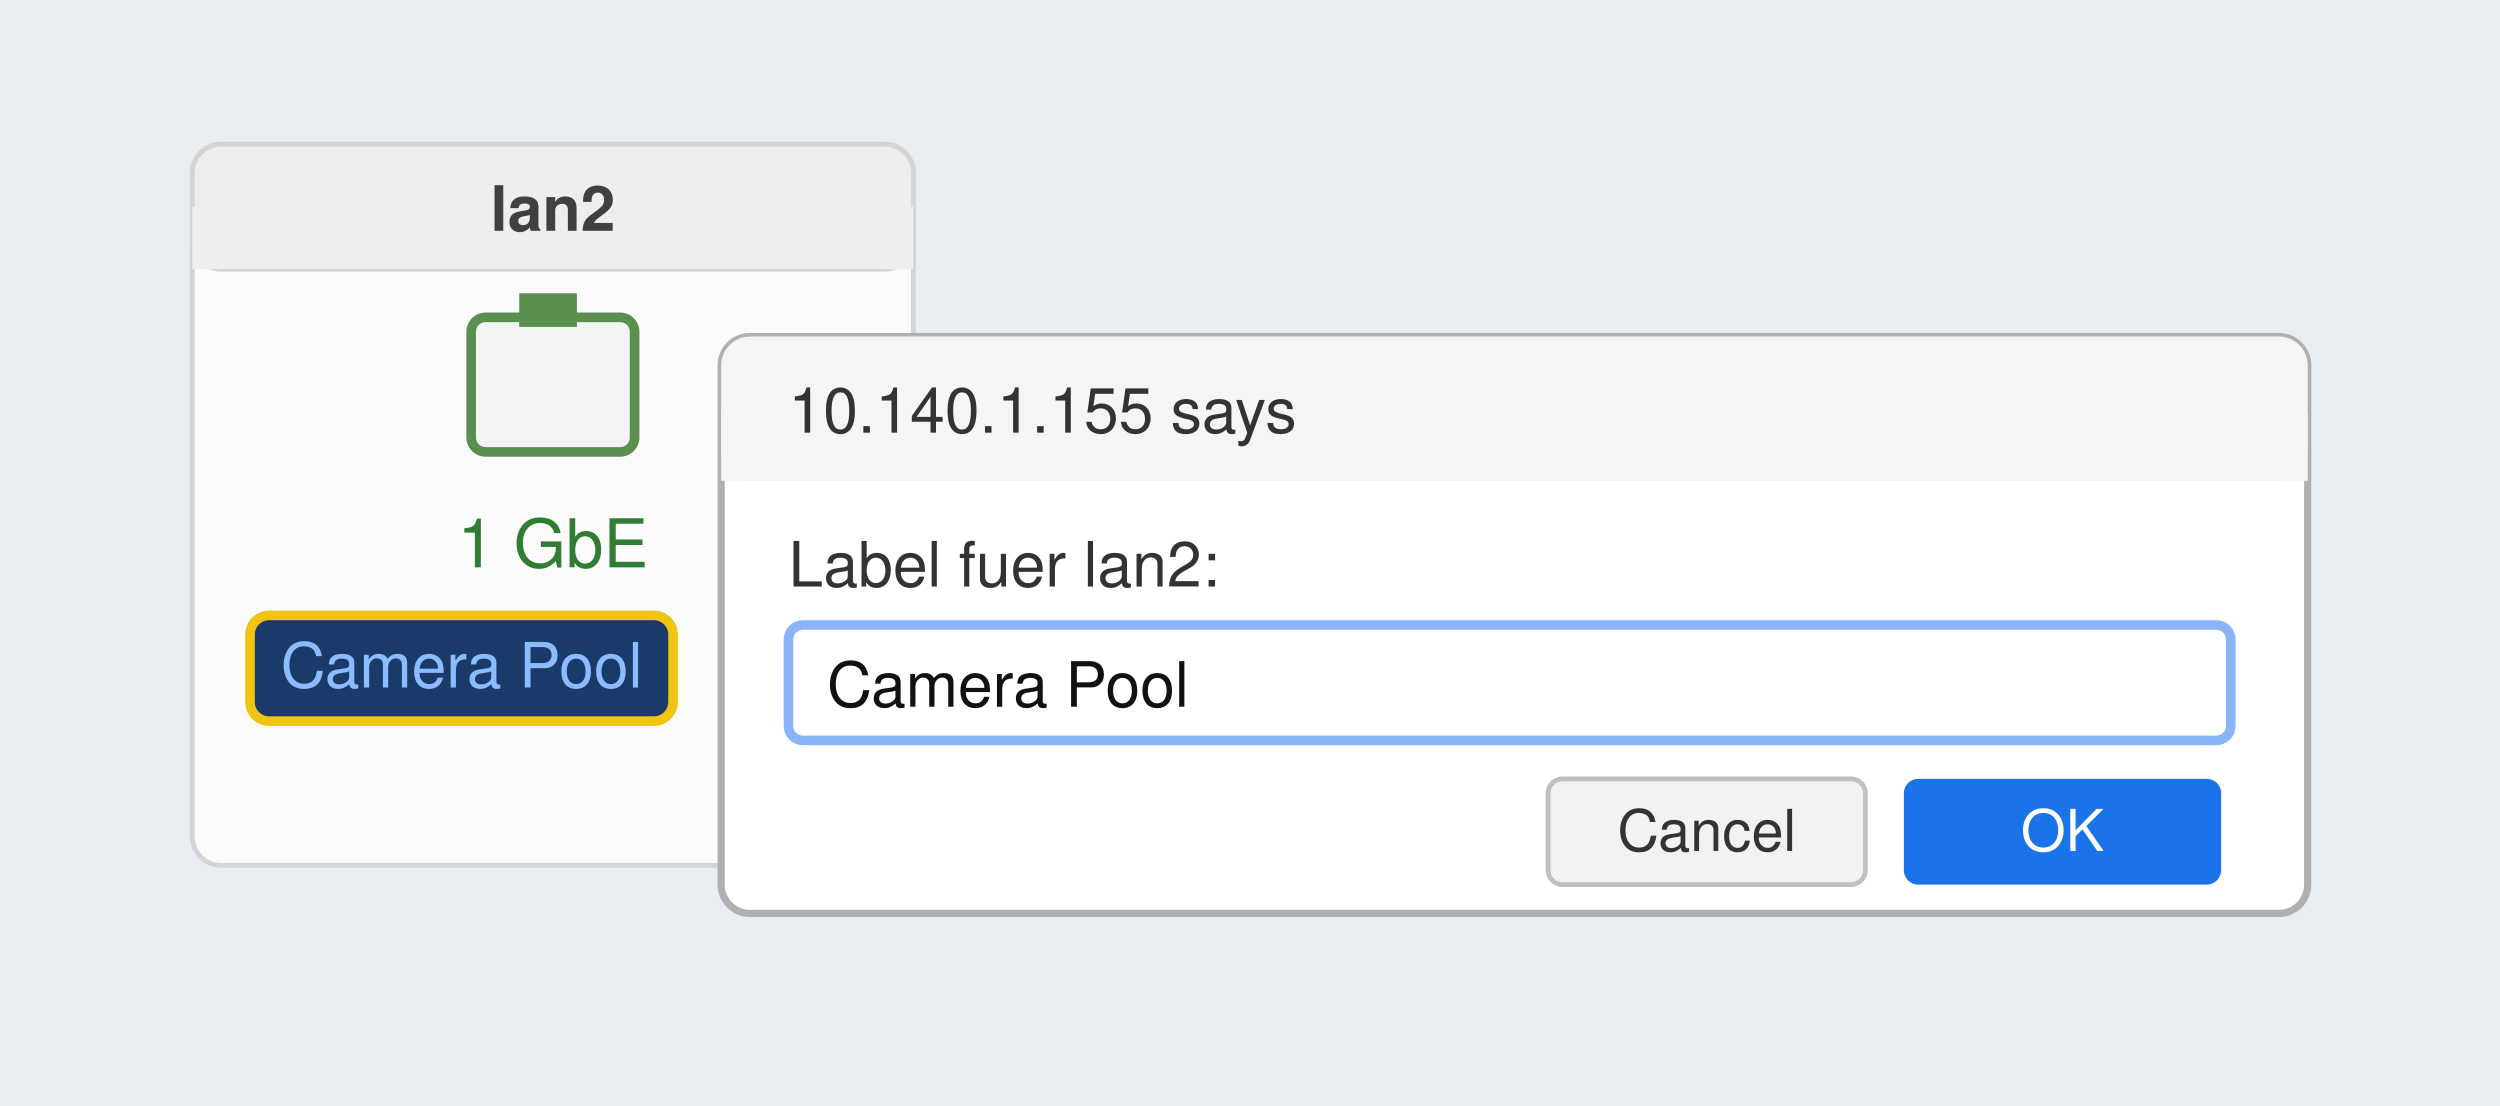
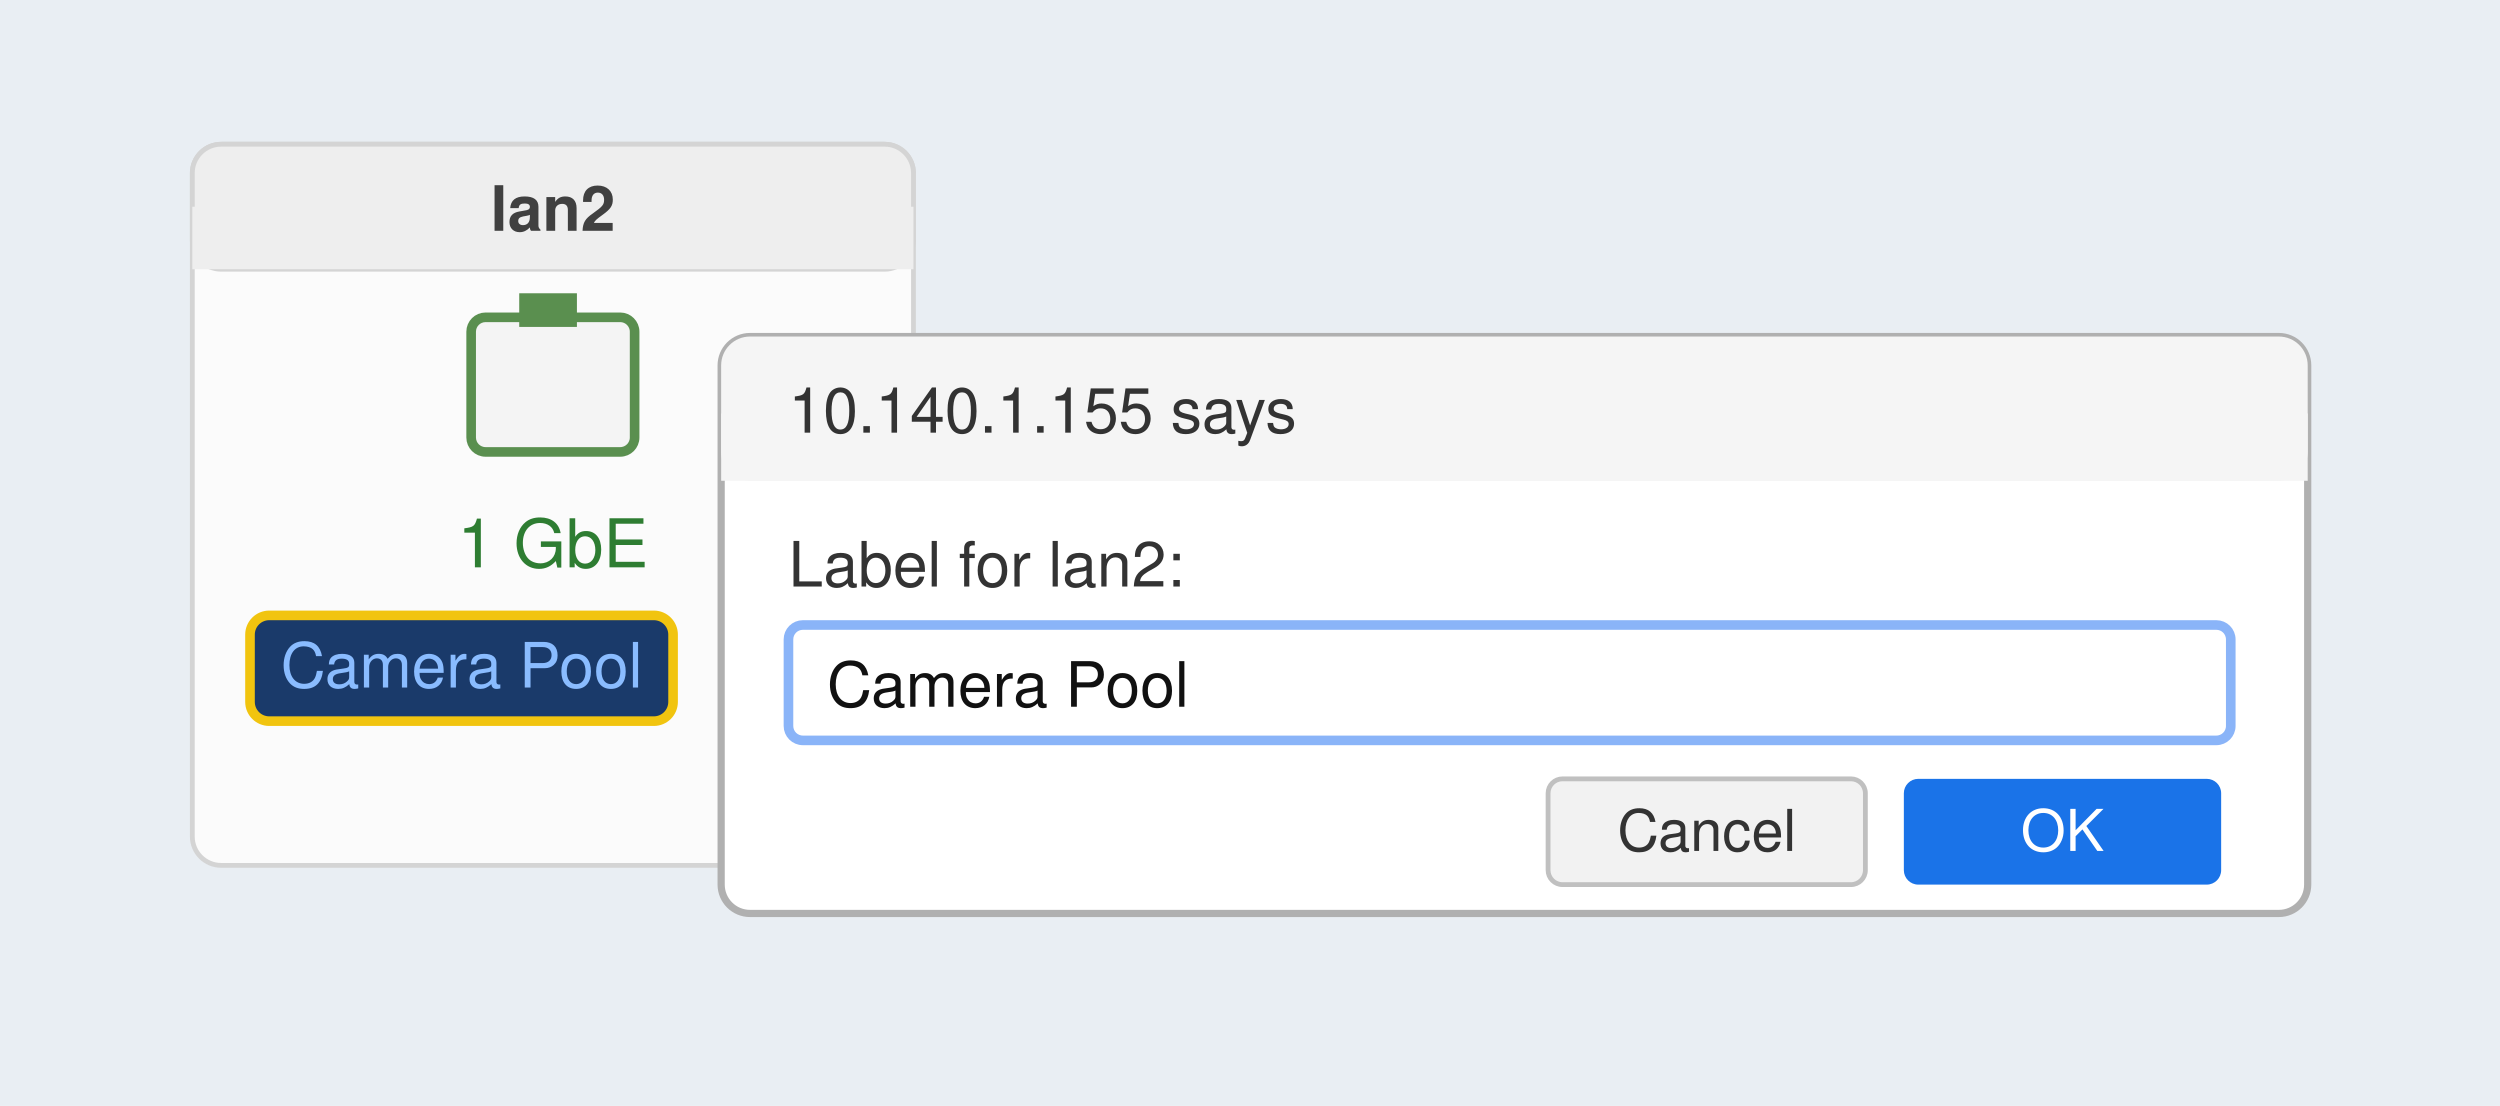
<svg xmlns="http://www.w3.org/2000/svg" width="520" height="230" viewBox="0 0 520 230" font-family="Helvetica,Arial,sans-serif">
  <rect width="520" height="230" fill="#e9eef3" />
  <rect x="40" y="30" width="150" height="150" rx="6" fill="#fbfbfb" stroke="#d4d4d4" />
  <rect x="40" y="30" width="150" height="26" rx="6" fill="#eeeeee" stroke="#d4d4d4" />
  <rect x="40" y="43" width="150" height="13" fill="#eeeeee" />
  <text x="115" y="48" font-size="13" font-weight="bold" fill="#404040" text-anchor="middle">lan2</text>
  <rect x="98" y="66" width="34" height="28" rx="3" fill="#f4f4f4" stroke="#5a8f4f" stroke-width="2" />
  <rect x="108" y="61" width="12" height="7" fill="#5a8f4f" />
  <text x="115" y="118" font-size="14" fill="#2e7d32" text-anchor="middle">1 GbE</text>
  <rect x="52" y="128" width="88" height="22" rx="4" fill="#1a3a6a" stroke="#f1c40f" stroke-width="2" />
  <text x="96" y="143" font-size="13" fill="#8abcff" text-anchor="middle">Camera Pool</text>
  <rect x="150" y="70" width="330" height="120" rx="6" fill="#ffffff" stroke="#b0b0b0" stroke-width="1.5" />
  <rect x="150" y="70" width="330" height="30" rx="6" fill="#f5f5f5" />
  <rect x="150" y="86" width="330" height="14" fill="#f5f5f5" />
  <text x="164" y="90" font-size="13" fill="#333333">10.140.1.155 says</text>
-   <text x="164" y="122" font-size="13" fill="#333333">Label fuer lan2:</text>
+   <text x="164" y="122" font-size="13" fill="#333333">Label for lan2:</text>
  <rect x="164" y="130" width="300" height="24" rx="3" fill="#ffffff" stroke="#8ab4f8" stroke-width="2" />
  <text x="172" y="147" font-size="13" fill="#111111">Camera Pool</text>
  <rect x="322" y="162" width="66" height="22" rx="3" fill="#f2f2f2" stroke="#c0c0c0" />
  <text x="355" y="177" font-size="12" fill="#333" text-anchor="middle">Cancel</text>
  <rect x="396" y="162" width="66" height="22" rx="3" fill="#1a73e8" />
  <text x="429" y="177" font-size="12" fill="#ffffff" text-anchor="middle">OK</text>
</svg>
